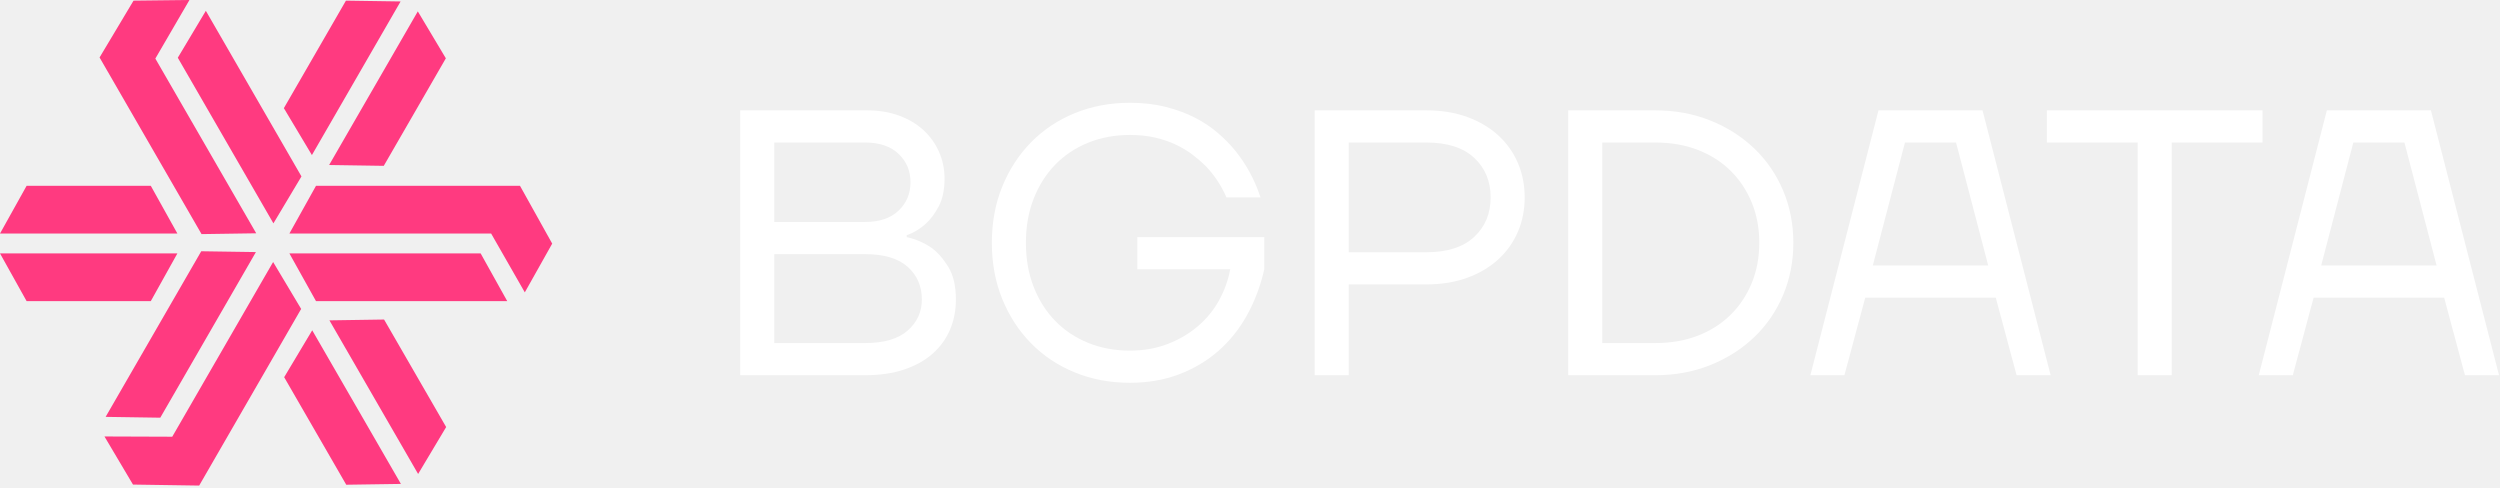
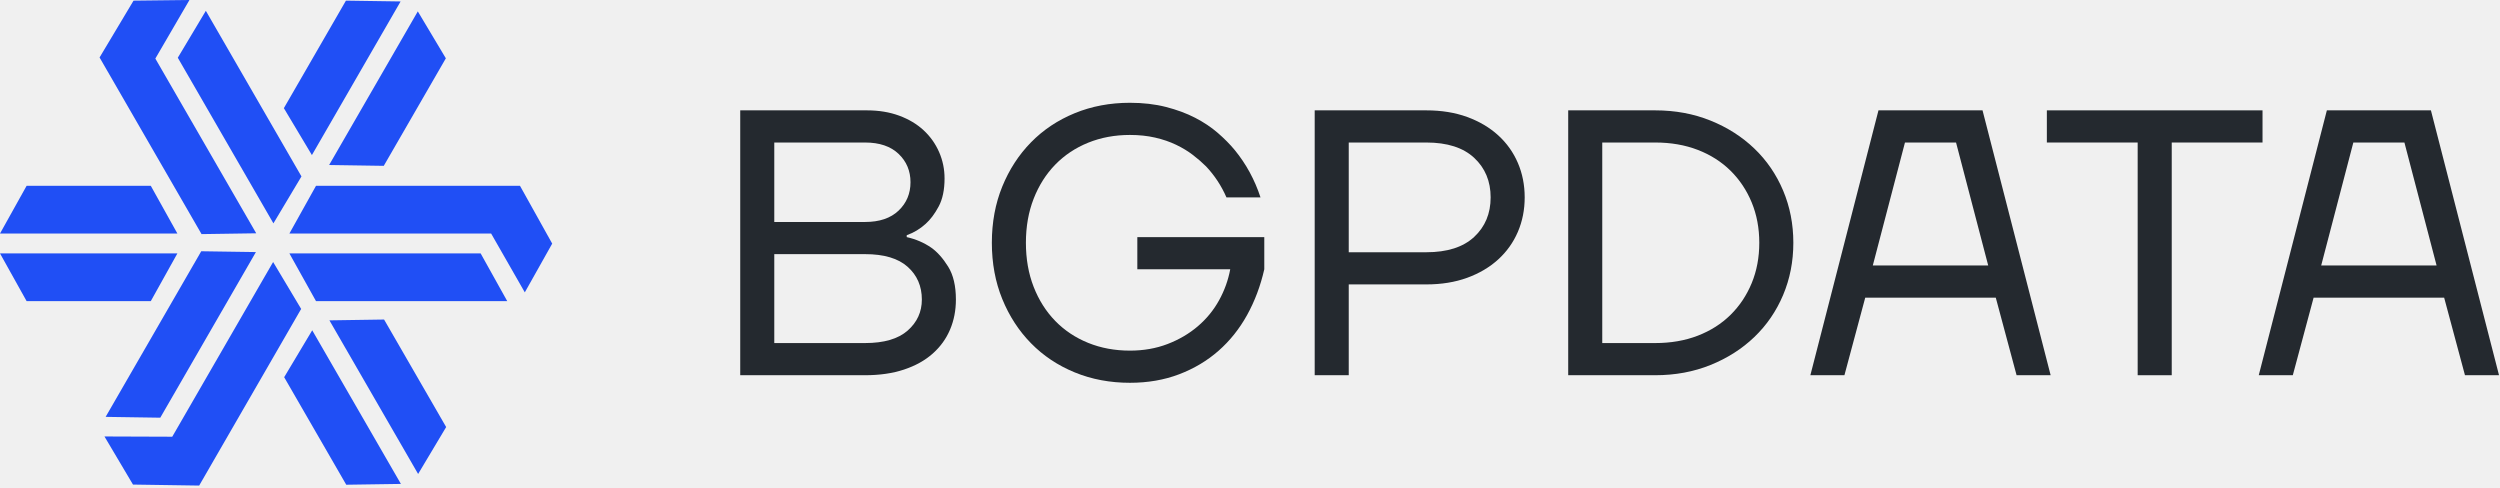
- <svg xmlns="http://www.w3.org/2000/svg" width="100%" height="100%" viewBox="0 0 1154 225" version="1.1" xml:space="preserve" style="fill-rule:evenodd;clip-rule:evenodd;stroke-linejoin:round;stroke-miterlimit:2;">
+ <svg xmlns="http://www.w3.org/2000/svg" width="100%" height="100%" viewBox="0 0 1154 225" version="1.1" xml:space="preserve" style="fill:#24292f;fill-rule:evenodd;clip-rule:evenodd;stroke-linejoin:round;stroke-miterlimit:2;">
  <g>
-     <g>
-       <path d="M341.689,50.94L400.2,50.94C405.673,50.94 410.622,51.755 415.046,53.385C419.471,55.015 423.226,57.256 426.312,60.109C429.398,62.962 431.785,66.31 433.473,70.152C435.161,73.995 436.006,78.07 436.006,82.378C436.006,87.618 435.103,91.927 433.298,95.303C431.494,98.68 429.485,101.358 427.273,103.338C424.711,105.666 421.8,107.413 418.54,108.577L418.54,109.451C422.731,110.382 426.516,112.012 429.893,114.341C432.687,116.321 435.278,119.232 437.665,123.074C440.052,126.917 441.245,131.982 441.245,138.27C441.245,143.277 440.343,147.905 438.538,152.155C436.733,156.405 434.055,160.102 430.504,163.246C426.952,166.39 422.557,168.835 417.317,170.582C412.077,172.329 406.08,173.202 399.327,173.202L341.689,173.202L341.689,50.94ZM399.327,158.356C408.06,158.356 414.61,156.434 418.976,152.592C423.343,148.749 425.526,143.975 425.526,138.27C425.526,132.098 423.343,127.062 418.976,123.162C414.61,119.261 408.06,117.311 399.327,117.311L357.408,117.311L357.408,158.356L399.327,158.356ZM399.327,102.464C405.964,102.464 411.117,100.718 414.784,97.225C418.452,93.731 420.286,89.365 420.286,84.125C420.286,78.885 418.452,74.519 414.784,71.025C411.117,67.532 405.964,65.786 399.327,65.786L357.408,65.786L357.408,102.464L399.327,102.464Z" style="fill:white;fill-rule:nonzero;" />
-       <path d="M521.589,176.695C512.39,176.695 503.89,175.094 496.089,171.892C488.287,168.69 481.563,164.207 475.916,158.443C470.268,152.679 465.843,145.867 462.641,138.008C459.439,130.148 457.838,121.502 457.838,112.071C457.838,102.639 459.439,93.993 462.641,86.134C465.843,78.274 470.268,71.462 475.916,65.698C481.563,59.935 488.287,55.452 496.089,52.249C503.89,49.047 512.39,47.446 521.589,47.446C527.644,47.446 533.175,48.087 538.182,49.368C543.189,50.648 547.672,52.308 551.631,54.345C555.59,56.383 559.083,58.712 562.11,61.332C565.138,63.952 567.758,66.601 569.97,69.279C575.21,75.683 579.169,82.961 581.847,91.111L566.128,91.111C563.799,85.755 560.655,80.981 556.696,76.789C554.949,75.043 552.941,73.296 550.67,71.549C548.4,69.803 545.809,68.231 542.898,66.834C539.987,65.436 536.756,64.33 533.204,63.515C529.653,62.7 525.781,62.292 521.589,62.292C514.603,62.292 508.17,63.486 502.289,65.873C496.409,68.26 491.344,71.637 487.094,76.003C482.844,80.37 479.525,85.61 477.138,91.723C474.751,97.836 473.558,104.619 473.558,112.071C473.558,119.523 474.751,126.306 477.138,132.419C479.525,138.532 482.844,143.772 487.094,148.138C491.344,152.505 496.409,155.881 502.289,158.268C508.17,160.655 514.603,161.849 521.589,161.849C527.877,161.849 533.67,160.83 538.968,158.792C544.266,156.755 548.924,154.018 552.941,150.583C556.958,147.148 560.218,143.16 562.722,138.619C565.225,134.078 566.943,129.304 567.874,124.297L524.99,124.297L524.99,109.451L583.594,109.451L583.594,124.297C581.847,131.982 579.198,139.027 575.647,145.431C572.095,151.835 567.7,157.337 562.46,161.936C557.22,166.536 551.165,170.145 544.295,172.765C537.425,175.385 529.857,176.695 521.589,176.695Z" style="fill:white;fill-rule:nonzero;" />
-       <path d="M606.861,50.94L658.386,50.94C665.372,50.94 671.66,51.958 677.249,53.996C682.838,56.034 687.612,58.857 691.571,62.467C695.53,66.077 698.557,70.327 700.653,75.217C702.749,80.108 703.797,85.406 703.797,91.111C703.797,96.817 702.749,102.115 700.653,107.006C698.557,111.896 695.53,116.146 691.571,119.756C687.612,123.365 682.838,126.189 677.249,128.227C671.66,130.264 665.372,131.283 658.386,131.283L622.58,131.283L622.58,173.202L606.861,173.202L606.861,50.94ZM658.386,116.437C668.05,116.437 675.415,114.079 680.48,109.363C685.545,104.648 688.078,98.564 688.078,91.111C688.078,83.659 685.545,77.575 680.48,72.859C675.415,68.144 668.05,65.786 658.386,65.786L622.58,65.786L622.58,116.437L658.386,116.437Z" style="fill:white;fill-rule:nonzero;" />
-       <path d="M723.883,50.94L764.055,50.94C773.254,50.94 781.754,52.511 789.556,55.655C797.357,58.799 804.111,63.108 809.816,68.58C815.522,74.053 819.946,80.515 823.09,87.968C826.234,95.42 827.806,103.454 827.806,112.071C827.806,120.687 826.234,128.722 823.09,136.174C819.946,143.626 815.522,150.088 809.816,155.561C804.111,161.034 797.357,165.342 789.556,168.486C781.754,171.63 773.254,173.202 764.055,173.202L723.883,173.202L723.883,50.94ZM764.055,158.356C771.274,158.356 777.824,157.22 783.704,154.95C789.585,152.679 794.621,149.477 798.813,145.344C803.004,141.21 806.265,136.319 808.594,130.672C810.922,125.025 812.087,118.824 812.087,112.071C812.087,105.317 810.922,99.117 808.594,93.469C806.265,87.822 803.004,82.932 798.813,78.798C794.621,74.664 789.585,71.462 783.704,69.192C777.824,66.921 771.274,65.786 764.055,65.786L739.603,65.786L739.603,158.356L764.055,158.356Z" style="fill:white;fill-rule:nonzero;" />
-       <path d="M867.105,50.94L915.136,50.94L946.575,173.202L930.856,173.202L921.25,137.396L860.992,137.396L851.385,173.202L835.666,173.202L867.105,50.94ZM917.756,122.55L902.91,65.786L879.331,65.786L864.485,122.55L917.756,122.55Z" style="fill:white;fill-rule:nonzero;" />
-       <path d="M986.747,65.786L944.829,65.786L944.829,50.94L1044.38,50.94L1044.38,65.786L1002.47,65.786L1002.47,173.202L986.747,173.202L986.747,65.786Z" style="fill:white;fill-rule:nonzero;" />
-       <path d="M1074.08,50.94L1122.11,50.94L1153.55,173.202L1137.83,173.202L1128.22,137.396L1067.96,137.396L1058.36,173.202L1042.64,173.202L1074.08,50.94ZM1124.73,122.55L1109.88,65.786L1086.3,65.786L1071.46,122.55L1124.73,122.55Z" style="fill:white;fill-rule:nonzero;" />
+     <g style="fill-rule:nonzero;">
+       <path d="M341.689,50.94L400.2,50.94C405.673,50.94 410.622,51.755 415.046,53.385C419.471,55.015 423.226,57.256 426.312,60.109C429.398,62.962 431.785,66.31 433.473,70.152C435.161,73.995 436.006,78.07 436.006,82.378C436.006,87.618 435.103,91.927 433.298,95.303C431.494,98.68 429.485,101.358 427.273,103.338C424.711,105.666 421.8,107.413 418.54,108.577L418.54,109.451C422.731,110.382 426.516,112.012 429.893,114.341C432.687,116.321 435.278,119.232 437.665,123.074C440.052,126.917 441.245,131.982 441.245,138.27C441.245,143.277 440.343,147.905 438.538,152.155C436.733,156.405 434.055,160.102 430.504,163.246C426.952,166.39 422.557,168.835 417.317,170.582C412.077,172.329 406.08,173.202 399.327,173.202L341.689,173.202L341.689,50.94ZM399.327,158.356C408.06,158.356 414.61,156.434 418.976,152.592C423.343,148.749 425.526,143.975 425.526,138.27C425.526,132.098 423.343,127.062 418.976,123.162C414.61,119.261 408.06,117.311 399.327,117.311L357.408,117.311L357.408,158.356L399.327,158.356ZM399.327,102.464C405.964,102.464 411.117,100.718 414.784,97.225C418.452,93.731 420.286,89.365 420.286,84.125C420.286,78.885 418.452,74.519 414.784,71.025C411.117,67.532 405.964,65.786 399.327,65.786L357.408,65.786L357.408,102.464L399.327,102.464Z" />
+       <path d="M521.589,176.695C512.39,176.695 503.89,175.094 496.089,171.892C488.287,168.69 481.563,164.207 475.916,158.443C470.268,152.679 465.843,145.867 462.641,138.008C459.439,130.148 457.838,121.502 457.838,112.071C457.838,102.639 459.439,93.993 462.641,86.134C465.843,78.274 470.268,71.462 475.916,65.698C481.563,59.935 488.287,55.452 496.089,52.249C503.89,49.047 512.39,47.446 521.589,47.446C527.644,47.446 533.175,48.087 538.182,49.368C543.189,50.648 547.672,52.308 551.631,54.345C555.59,56.383 559.083,58.712 562.11,61.332C565.138,63.952 567.758,66.601 569.97,69.279C575.21,75.683 579.169,82.961 581.847,91.111L566.128,91.111C563.799,85.755 560.655,80.981 556.696,76.789C554.949,75.043 552.941,73.296 550.67,71.549C548.4,69.803 545.809,68.231 542.898,66.834C539.987,65.436 536.756,64.33 533.204,63.515C529.653,62.7 525.781,62.292 521.589,62.292C514.603,62.292 508.17,63.486 502.289,65.873C496.409,68.26 491.344,71.637 487.094,76.003C482.844,80.37 479.525,85.61 477.138,91.723C474.751,97.836 473.558,104.619 473.558,112.071C473.558,119.523 474.751,126.306 477.138,132.419C479.525,138.532 482.844,143.772 487.094,148.138C491.344,152.505 496.409,155.881 502.289,158.268C508.17,160.655 514.603,161.849 521.589,161.849C527.877,161.849 533.67,160.83 538.968,158.792C544.266,156.755 548.924,154.018 552.941,150.583C556.958,147.148 560.218,143.16 562.722,138.619C565.225,134.078 566.943,129.304 567.874,124.297L524.99,124.297L524.99,109.451L583.594,109.451L583.594,124.297C581.847,131.982 579.198,139.027 575.647,145.431C572.095,151.835 567.7,157.337 562.46,161.936C557.22,166.536 551.165,170.145 544.295,172.765C537.425,175.385 529.857,176.695 521.589,176.695Z" />
+       <path d="M606.861,50.94L658.386,50.94C665.372,50.94 671.66,51.958 677.249,53.996C682.838,56.034 687.612,58.857 691.571,62.467C695.53,66.077 698.557,70.327 700.653,75.217C702.749,80.108 703.797,85.406 703.797,91.111C703.797,96.817 702.749,102.115 700.653,107.006C698.557,111.896 695.53,116.146 691.571,119.756C687.612,123.365 682.838,126.189 677.249,128.227C671.66,130.264 665.372,131.283 658.386,131.283L622.58,131.283L622.58,173.202L606.861,173.202L606.861,50.94ZM658.386,116.437C668.05,116.437 675.415,114.079 680.48,109.363C685.545,104.648 688.078,98.564 688.078,91.111C688.078,83.659 685.545,77.575 680.48,72.859C675.415,68.144 668.05,65.786 658.386,65.786L622.58,65.786L622.58,116.437L658.386,116.437Z" />
+       <path d="M723.883,50.94L764.055,50.94C773.254,50.94 781.754,52.511 789.556,55.655C797.357,58.799 804.111,63.108 809.816,68.58C815.522,74.053 819.946,80.515 823.09,87.968C826.234,95.42 827.806,103.454 827.806,112.071C827.806,120.687 826.234,128.722 823.09,136.174C819.946,143.626 815.522,150.088 809.816,155.561C804.111,161.034 797.357,165.342 789.556,168.486C781.754,171.63 773.254,173.202 764.055,173.202L723.883,173.202L723.883,50.94ZM764.055,158.356C771.274,158.356 777.824,157.22 783.704,154.95C789.585,152.679 794.621,149.477 798.813,145.344C803.004,141.21 806.265,136.319 808.594,130.672C810.922,125.025 812.087,118.824 812.087,112.071C812.087,105.317 810.922,99.117 808.594,93.469C806.265,87.822 803.004,82.932 798.813,78.798C794.621,74.664 789.585,71.462 783.704,69.192C777.824,66.921 771.274,65.786 764.055,65.786L739.603,65.786L739.603,158.356L764.055,158.356Z" />
+       <path d="M867.105,50.94L915.136,50.94L946.575,173.202L930.856,173.202L921.25,137.396L860.992,137.396L851.385,173.202L835.666,173.202L867.105,50.94ZM917.756,122.55L902.91,65.786L879.331,65.786L864.485,122.55L917.756,122.55Z" />
+       <path d="M986.747,65.786L944.829,65.786L944.829,50.94L1044.38,50.94L1044.38,65.786L1002.47,65.786L1002.47,173.202L986.747,173.202L986.747,65.786Z" />
+       <path d="M1074.08,50.94L1122.11,50.94L1153.55,173.202L1137.83,173.202L1128.22,137.396L1067.96,137.396L1058.36,173.202L1042.64,173.202L1074.08,50.94ZM1124.73,122.55L1109.88,65.786L1086.3,65.786L1071.46,122.55L1124.73,122.55Z" />
    </g>
-     <path d="M81.882,107.8L-0,107.8L12.289,85.761L69.6,85.761L81.882,107.8ZM81.882,116.973L69.6,139.013L12.289,139.013L-0,116.973L81.882,116.973ZM254.898,112.453L242.252,134.955L226.707,107.8L133.582,107.8L145.872,85.761L240.023,85.761L254.898,112.453ZM221.863,116.973L234.146,139.013L145.872,139.013L133.582,116.973L221.863,116.973ZM144.118,152.462L185.059,223.374L159.828,223.751L131.172,174.119L144.118,152.462ZM152.062,147.876L177.29,147.493L205.945,197.125L193.003,218.788L152.062,147.876ZM61.639,0.3L87.45,0L71.706,27.04L118.268,107.688L93.036,108.065L45.961,26.528L61.639,0.3ZM82.071,26.648L95.017,4.992L139.154,81.439L126.212,103.102L82.071,26.648ZM151.922,76.168L192.863,5.256L205.805,26.919L177.15,76.551L151.922,76.168ZM143.978,71.581L131.032,49.925L159.687,0.292L184.919,0.67L143.978,71.581ZM61.385,223.677L48.22,201.474L79.509,201.589L126.072,120.941L139.014,142.604L91.938,224.141L61.385,223.677ZM73.988,192.809L48.759,192.426L92.896,115.978L118.128,116.355L73.988,192.809Z" style="fill:rgb(255,58,128);" />
+     <path d="M81.882,107.8L-0,107.8L12.289,85.761L69.6,85.761L81.882,107.8ZM81.882,116.973L69.6,139.013L12.289,139.013L-0,116.973L81.882,116.973ZM254.898,112.453L242.252,134.955L226.707,107.8L133.582,107.8L145.872,85.761L240.023,85.761L254.898,112.453ZM221.863,116.973L234.146,139.013L145.872,139.013L133.582,116.973L221.863,116.973ZM144.118,152.462L185.059,223.374L159.828,223.751L131.172,174.119L144.118,152.462ZM152.062,147.876L177.29,147.493L205.945,197.125L193.003,218.788L152.062,147.876ZM61.639,0.3L87.45,0L71.706,27.04L118.268,107.688L93.036,108.065L45.961,26.528L61.639,0.3ZM82.071,26.648L95.017,4.992L139.154,81.439L126.212,103.102L82.071,26.648ZM151.922,76.168L192.863,5.256L205.805,26.919L177.15,76.551L151.922,76.168ZM143.978,71.581L131.032,49.925L159.687,0.292L184.919,0.67L143.978,71.581ZM61.385,223.677L48.22,201.474L79.509,201.589L126.072,120.941L139.014,142.604L91.938,224.141L61.385,223.677ZM73.988,192.809L48.759,192.426L92.896,115.978L118.128,116.355L73.988,192.809Z" style="fill:#204ff5" />
  </g>
</svg>
